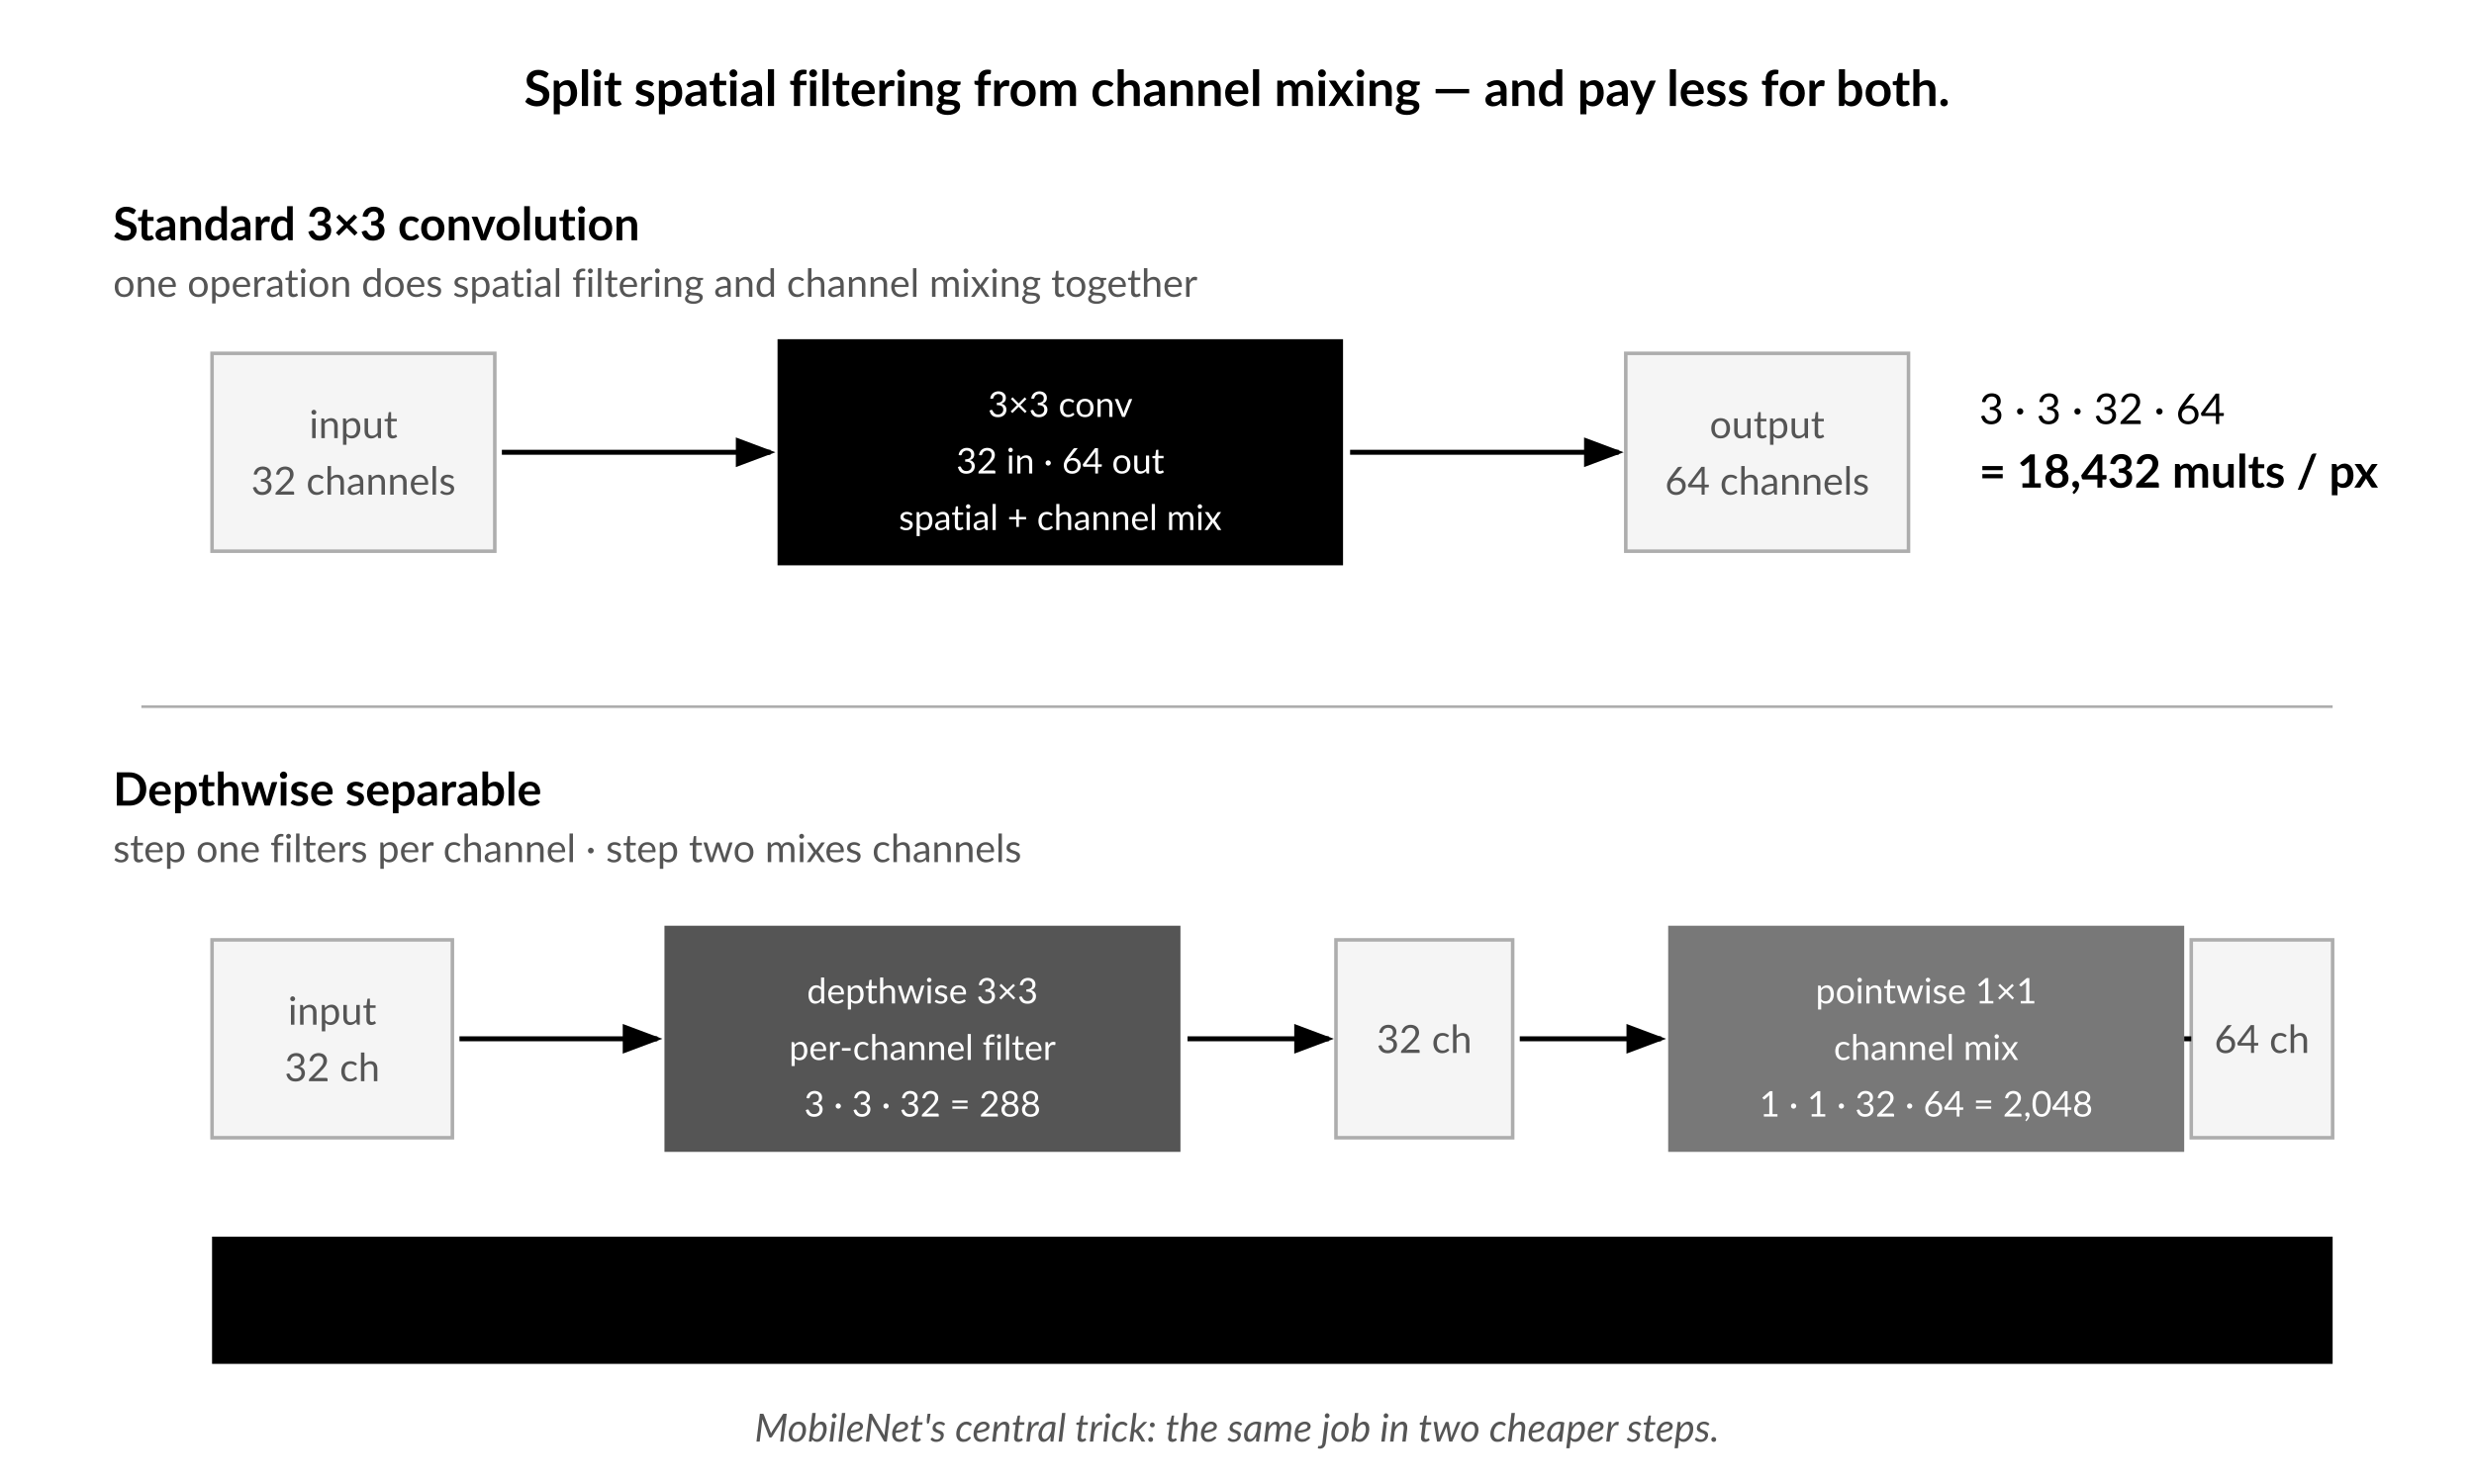
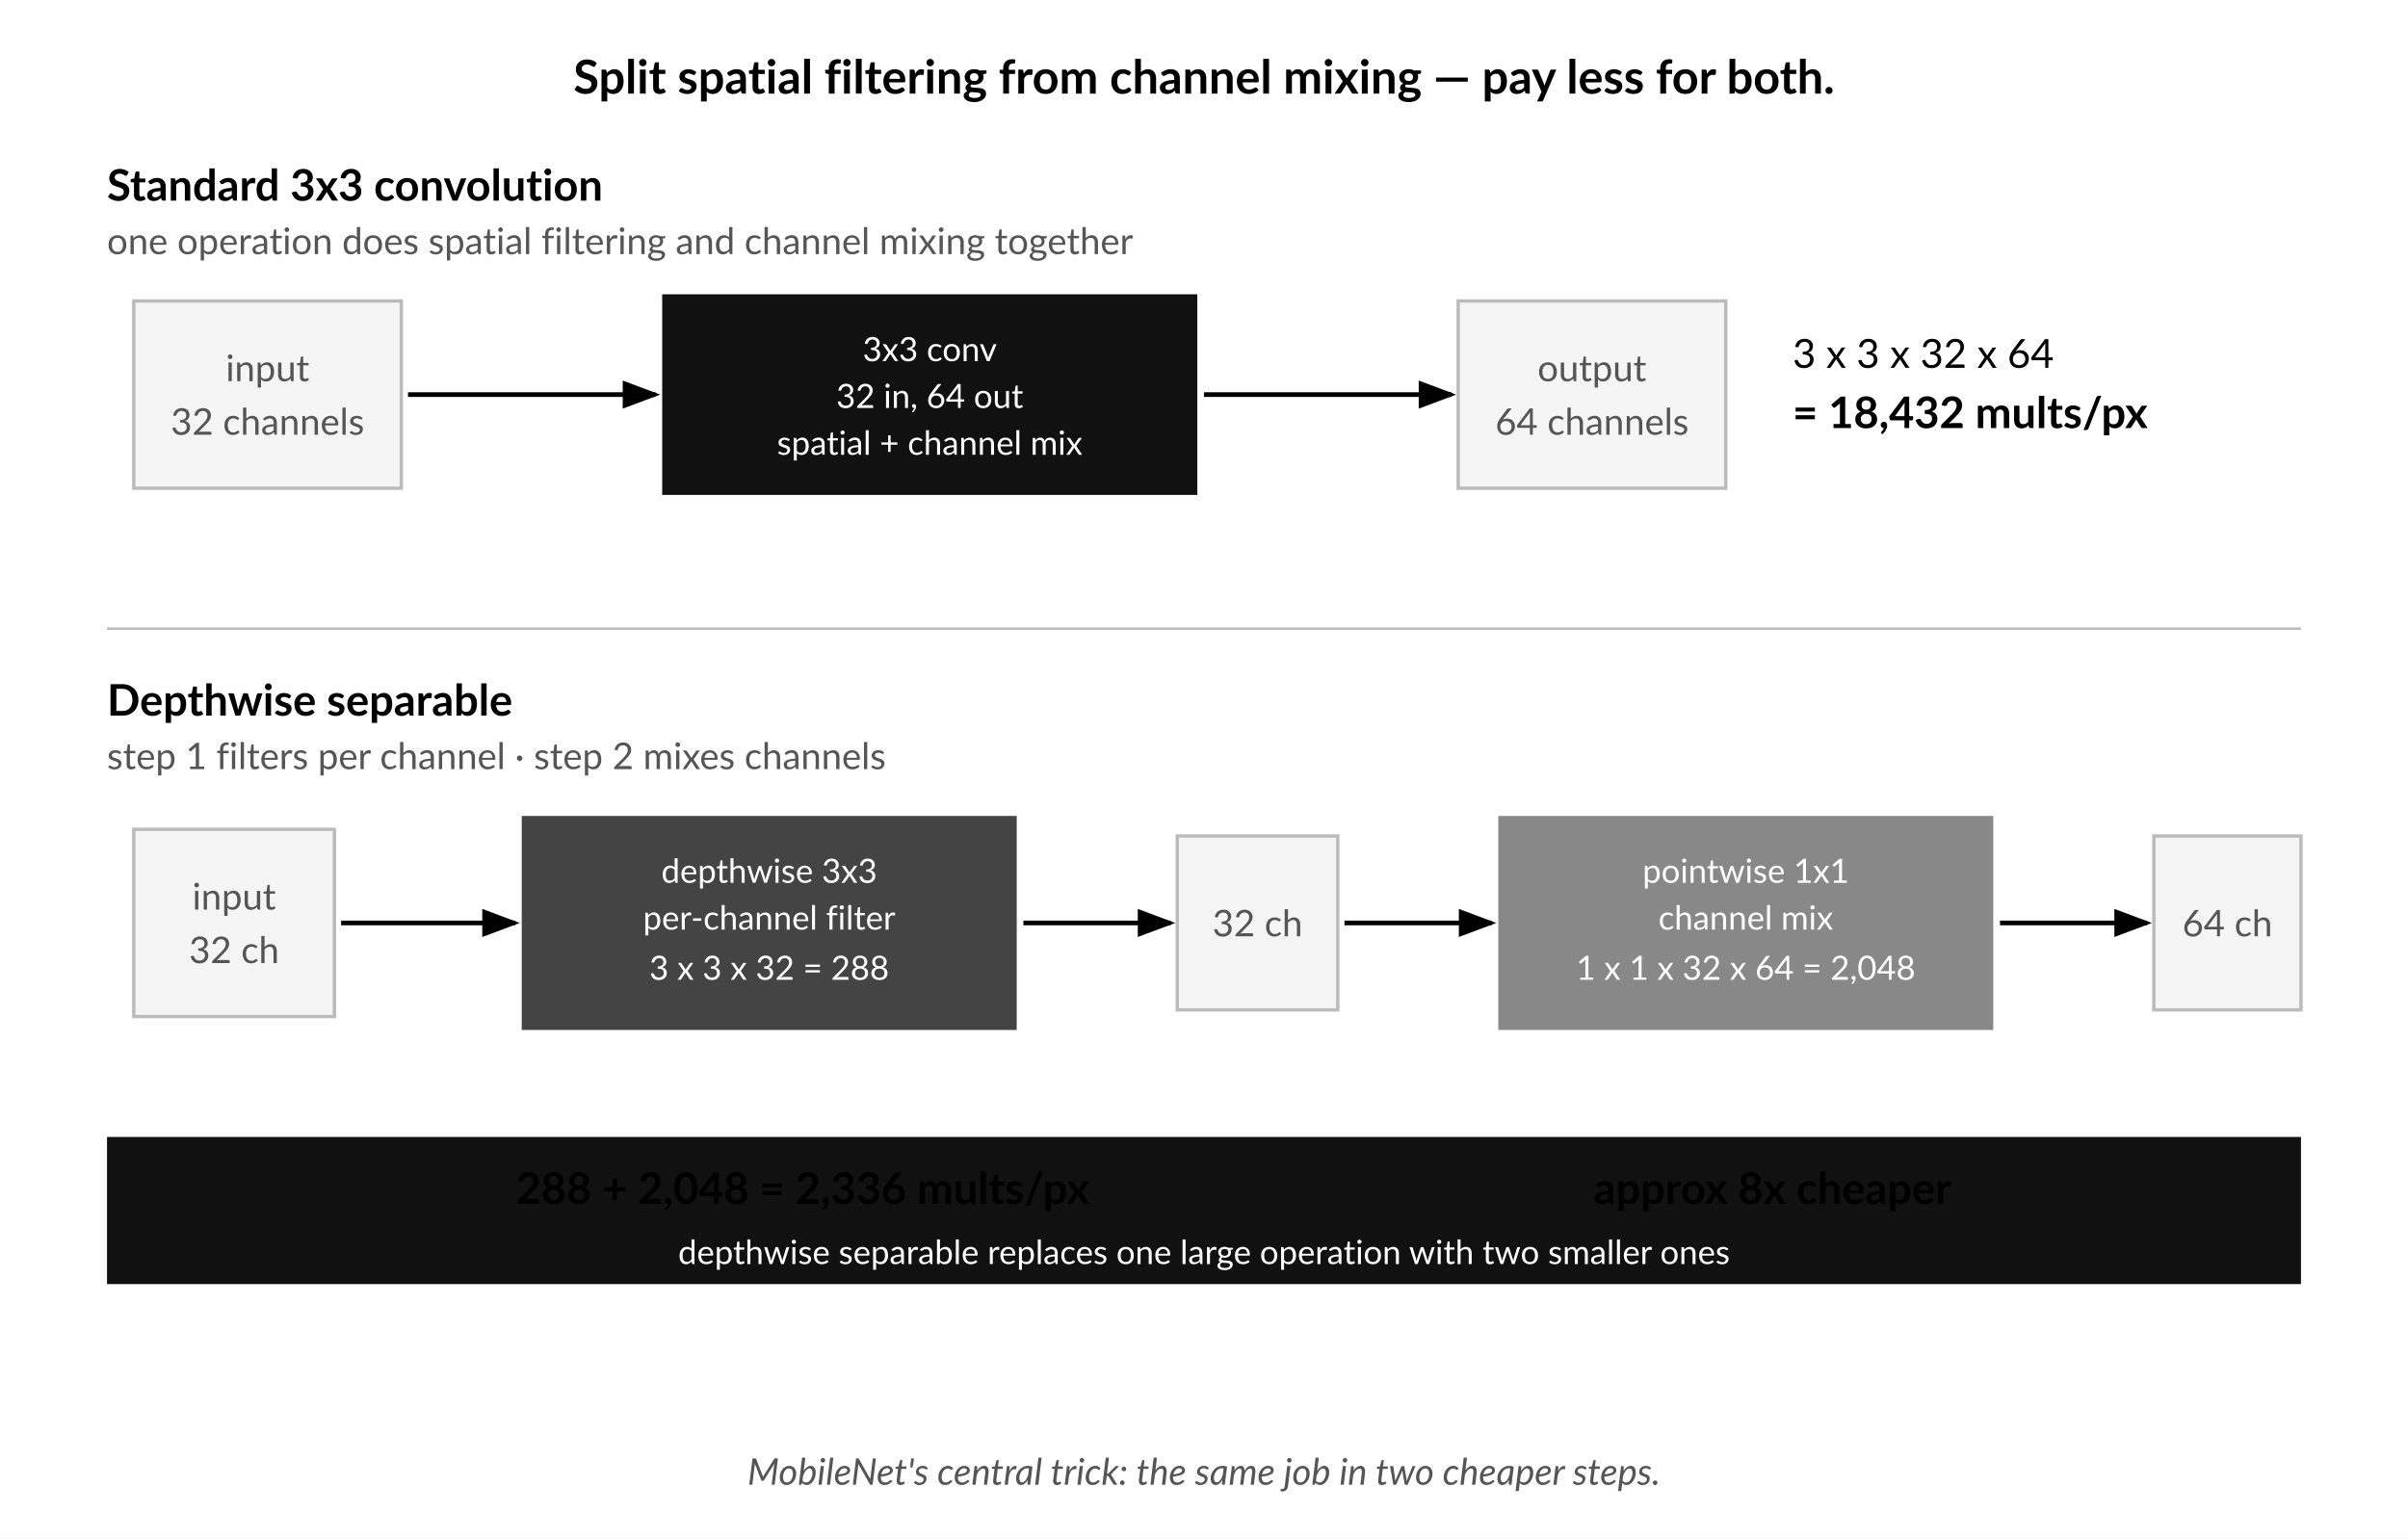
- <svg xmlns="http://www.w3.org/2000/svg" viewBox="0 0 700 420" role="img" aria-labelledby="t04 d04">
+ <svg xmlns="http://www.w3.org/2000/svg" viewBox="0 0 720 460" role="img" aria-labelledby="t04 d04">
  <defs>
    <style>
-       .ti { font-family: 'Real Head Pro', 'FF Real', Lato, sans-serif; font-size: 14px; font-weight: bold; fill: #000000; }
-       .lb { font-family: 'Real Head Pro', 'FF Real', Lato, sans-serif; font-size: 12px; fill: #000000; }
-       .sm { font-family: 'Real Head Pro', 'FF Real', Lato, sans-serif; font-size: 11px; fill: #555555; }
-       .cap { font-family: 'Real Head Pro', 'FF Real', Lato, sans-serif; font-size: 11px; font-style: italic; fill: #555555; }
-       .em { font-family: 'Real Head Pro', 'FF Real', Lato, sans-serif; font-size: 13px; font-weight: bold; fill: #000000; }
-       .tag { font-family: 'Real Head Pro', 'FF Real', Lato, sans-serif; font-size: 10px; fill: #FFFFFF; }
+       .ti  { font-family: Lato, 'Helvetica Neue', Arial, sans-serif; font-size: 14px; font-weight: bold; fill: #000000; }
+       .lb  { font-family: Lato, 'Helvetica Neue', Arial, sans-serif; font-size: 12px; fill: #000000; }
+       .sm  { font-family: Lato, 'Helvetica Neue', Arial, sans-serif; font-size: 11px; fill: #555555; }
+       .em  { font-family: Lato, 'Helvetica Neue', Arial, sans-serif; font-size: 13px; font-weight: bold; fill: #000000; }
+       .tag { font-family: Lato, 'Helvetica Neue', Arial, sans-serif; font-size: 10px; fill: #FFFFFF; }
+       .cap { font-family: Lato, 'Helvetica Neue', Arial, sans-serif; font-size: 11px; font-style: italic; fill: #555555; }
    </style>
    <marker id="ar" markerWidth="8" markerHeight="6" refX="7" refY="3" orient="auto">
      <polygon points="0 0, 8 3, 0 6" fill="#000000" />
    </marker>
  </defs>
-   <rect width="700" height="420" fill="#FFFFFF" />
-   <text x="350" y="30" text-anchor="middle" class="ti">Split spatial filtering from channel mixing — and pay less for both.</text>
-   <text x="32" y="68" class="em">Standard 3×3 convolution</text>
-   <text x="32" y="84" class="sm">one operation does spatial filtering and channel mixing together</text>
-   <g>
-     <rect x="60" y="100" width="80" height="56" fill="#F5F5F5" stroke="#ADADAD" />
-     <text x="100" y="124" text-anchor="middle" class="sm">input</text>
-     <text x="100" y="140" text-anchor="middle" class="sm">32 channels</text>
-   </g>
-   <line x1="142" y1="128" x2="218" y2="128" stroke="#000000" stroke-width="1.4" marker-end="url(#ar)" />
-   <g>
-     <rect x="220" y="96" width="160" height="64" fill="#000000" />
-     <text x="300" y="118" text-anchor="middle" class="tag">3×3 conv</text>
-     <text x="300" y="134" text-anchor="middle" class="tag">32 in · 64 out</text>
-     <text x="300" y="150" text-anchor="middle" class="tag">spatial + channel mix</text>
-   </g>
-   <line x1="382" y1="128" x2="458" y2="128" stroke="#000000" stroke-width="1.4" marker-end="url(#ar)" />
-   <g>
-     <rect x="460" y="100" width="80" height="56" fill="#F5F5F5" stroke="#ADADAD" />
-     <text x="500" y="124" text-anchor="middle" class="sm">output</text>
-     <text x="500" y="140" text-anchor="middle" class="sm">64 channels</text>
-   </g>
-   <g>
-     <text x="560" y="120" class="lb">3 · 3 · 32 · 64</text>
-     <text x="560" y="138" class="em">= 18,432 mults / px</text>
-   </g>
-   <line x1="40" y1="200" x2="660" y2="200" stroke="#ADADAD" stroke-width="0.75" />
-   <text x="32" y="228" class="em">Depthwise separable</text>
-   <text x="32" y="244" class="sm">step one filters per channel · step two mixes channels</text>
-   <g>
-     <rect x="60" y="266" width="68" height="56" fill="#F5F5F5" stroke="#ADADAD" />
-     <text x="94" y="290" text-anchor="middle" class="sm">input</text>
-     <text x="94" y="306" text-anchor="middle" class="sm">32 ch</text>
-   </g>
-   <line x1="130" y1="294" x2="186" y2="294" stroke="#000000" stroke-width="1.4" marker-end="url(#ar)" />
-   <g>
-     <rect x="188" y="262" width="146" height="64" fill="#555555" />
-     <text x="261" y="284" text-anchor="middle" class="tag">depthwise 3×3</text>
-     <text x="261" y="300" text-anchor="middle" class="tag">per-channel filter</text>
-     <text x="261" y="316" text-anchor="middle" class="tag">3 · 3 · 32 = 288</text>
-   </g>
-   <line x1="336" y1="294" x2="376" y2="294" stroke="#000000" stroke-width="1.4" marker-end="url(#ar)" />
-   <g>
-     <rect x="378" y="266" width="50" height="56" fill="#F5F5F5" stroke="#ADADAD" />
-     <text x="403" y="298" text-anchor="middle" class="sm">32 ch</text>
-   </g>
-   <line x1="430" y1="294" x2="470" y2="294" stroke="#000000" stroke-width="1.4" marker-end="url(#ar)" />
-   <g>
-     <rect x="472" y="262" width="146" height="64" fill="#787878" />
-     <text x="545" y="284" text-anchor="middle" class="tag">pointwise 1×1</text>
-     <text x="545" y="300" text-anchor="middle" class="tag">channel mix</text>
-     <text x="545" y="316" text-anchor="middle" class="tag">1 · 1 · 32 · 64 = 2,048</text>
-   </g>
-   <g>
-     <rect x="620" y="266" width="40" height="56" fill="#F5F5F5" stroke="#ADADAD" />
-     <text x="640" y="298" text-anchor="middle" class="sm">64 ch</text>
-   </g>
-   <line x1="618" y1="294" x2="620" y2="294" stroke="#000000" stroke-width="1.4" />
-   <rect x="60" y="350" width="600" height="36" fill="#000000" />
-   <text x="180" y="372" text-anchor="middle" class="em" fill="#FFFFFF">288 + 2,048 = 2,336 mults / px</text>
-   <text x="450" y="372" text-anchor="middle" class="em" fill="#FFFFFF">≈ 8× cheaper than standard</text>
-   <text x="350" y="408" text-anchor="middle" class="cap">MobileNet's central trick: the same job in two cheaper steps.</text>
+   <rect width="720" height="460" fill="#FFFFFF" />
+   <text x="360" y="28" text-anchor="middle" class="ti">Split spatial filtering from channel mixing — pay less for both.</text>
+   <text x="32" y="60" class="em">Standard 3x3 convolution</text>
+   <text x="32" y="76" class="sm">one operation does spatial filtering and channel mixing together</text>
+   <rect x="40" y="90" width="80" height="56" fill="#F5F5F5" stroke="#BBBBBB" />
+   <text x="80" y="114" text-anchor="middle" class="sm">input</text>
+   <text x="80" y="130" text-anchor="middle" class="sm">32 channels</text>
+   <line x1="122" y1="118" x2="196" y2="118" stroke="#000000" stroke-width="1.4" marker-end="url(#ar)" />
+   <rect x="198" y="88" width="160" height="60" fill="#111111" />
+   <text x="278" y="108" text-anchor="middle" class="tag">3x3 conv</text>
+   <text x="278" y="122" text-anchor="middle" class="tag">32 in, 64 out</text>
+   <text x="278" y="136" text-anchor="middle" class="tag">spatial + channel mix</text>
+   <line x1="360" y1="118" x2="434" y2="118" stroke="#000000" stroke-width="1.4" marker-end="url(#ar)" />
+   <rect x="436" y="90" width="80" height="56" fill="#F5F5F5" stroke="#BBBBBB" />
+   <text x="476" y="114" text-anchor="middle" class="sm">output</text>
+   <text x="476" y="130" text-anchor="middle" class="sm">64 channels</text>
+   <text x="536" y="110" class="lb">3 x 3 x 32 x 64</text>
+   <text x="536" y="128" class="em">= 18,432 mults/px</text>
+   <line x1="32" y1="188" x2="688" y2="188" stroke="#BBBBBB" stroke-width="0.75" />
+   <text x="32" y="214" class="em">Depthwise separable</text>
+   <text x="32" y="230" class="sm">step 1 filters per channel · step 2 mixes channels</text>
+   <rect x="40" y="248" width="60" height="56" fill="#F5F5F5" stroke="#BBBBBB" />
+   <text x="70" y="272" text-anchor="middle" class="sm">input</text>
+   <text x="70" y="288" text-anchor="middle" class="sm">32 ch</text>
+   <line x1="102" y1="276" x2="154" y2="276" stroke="#000000" stroke-width="1.4" marker-end="url(#ar)" />
+   <rect x="156" y="244" width="148" height="64" fill="#444444" />
+   <text x="230" y="264" text-anchor="middle" class="tag">depthwise 3x3</text>
+   <text x="230" y="278" text-anchor="middle" class="tag">per-channel filter</text>
+   <text x="230" y="293" text-anchor="middle" class="tag">3 x 3 x 32 = 288</text>
+   <line x1="306" y1="276" x2="350" y2="276" stroke="#000000" stroke-width="1.4" marker-end="url(#ar)" />
+   <rect x="352" y="250" width="48" height="52" fill="#F5F5F5" stroke="#BBBBBB" />
+   <text x="376" y="280" text-anchor="middle" class="sm">32 ch</text>
+   <line x1="402" y1="276" x2="446" y2="276" stroke="#000000" stroke-width="1.4" marker-end="url(#ar)" />
+   <rect x="448" y="244" width="148" height="64" fill="#888888" />
+   <text x="522" y="264" text-anchor="middle" class="tag">pointwise 1x1</text>
+   <text x="522" y="278" text-anchor="middle" class="tag">channel mix</text>
+   <text x="522" y="293" text-anchor="middle" class="tag">1 x 1 x 32 x 64 = 2,048</text>
+   <line x1="598" y1="276" x2="642" y2="276" stroke="#000000" stroke-width="1.4" marker-end="url(#ar)" />
+   <rect x="644" y="250" width="44" height="52" fill="#F5F5F5" stroke="#BBBBBB" />
+   <text x="666" y="280" text-anchor="middle" class="sm">64 ch</text>
+   <rect x="32" y="340" width="656" height="44" fill="#111111" />
+   <text x="240" y="360" text-anchor="middle" class="em" fill="#FFFFFF">288 + 2,048 = 2,336 mults/px</text>
+   <text x="530" y="360" text-anchor="middle" class="em" fill="#AAAAAA">approx 8x cheaper</text>
+   <text x="360" y="378" text-anchor="middle" class="tag">depthwise separable replaces one large operation with two smaller ones</text>
+   <text x="360" y="444" text-anchor="middle" class="cap">MobileNet's central trick: the same job in two cheaper steps.</text>
</svg>
